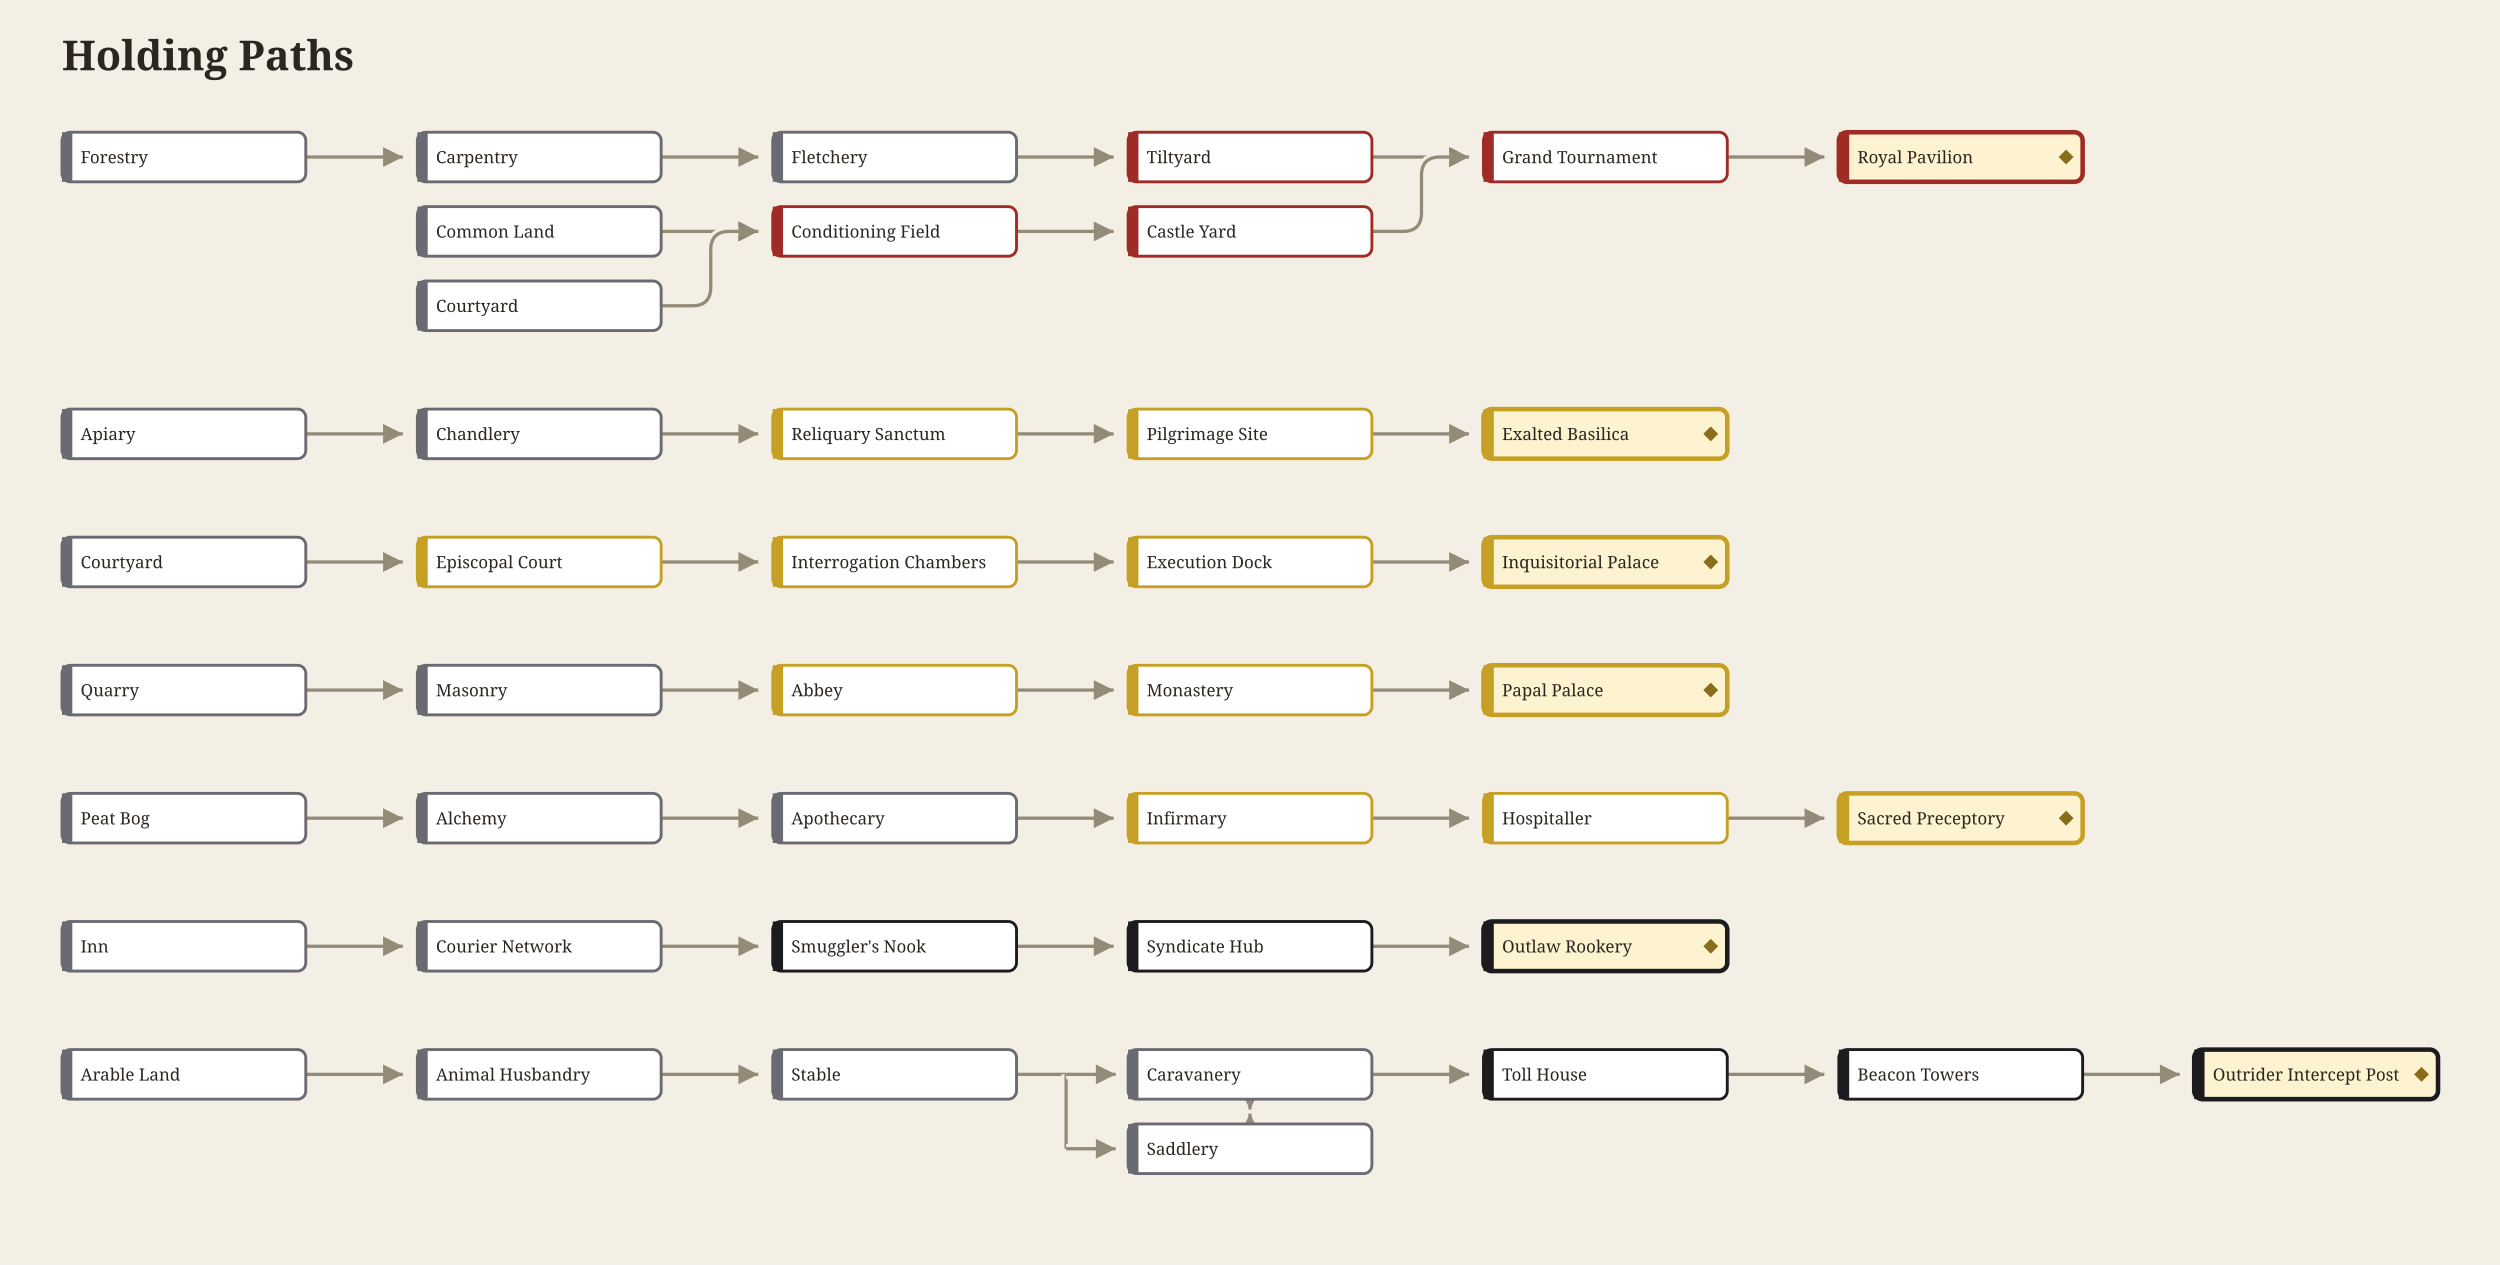
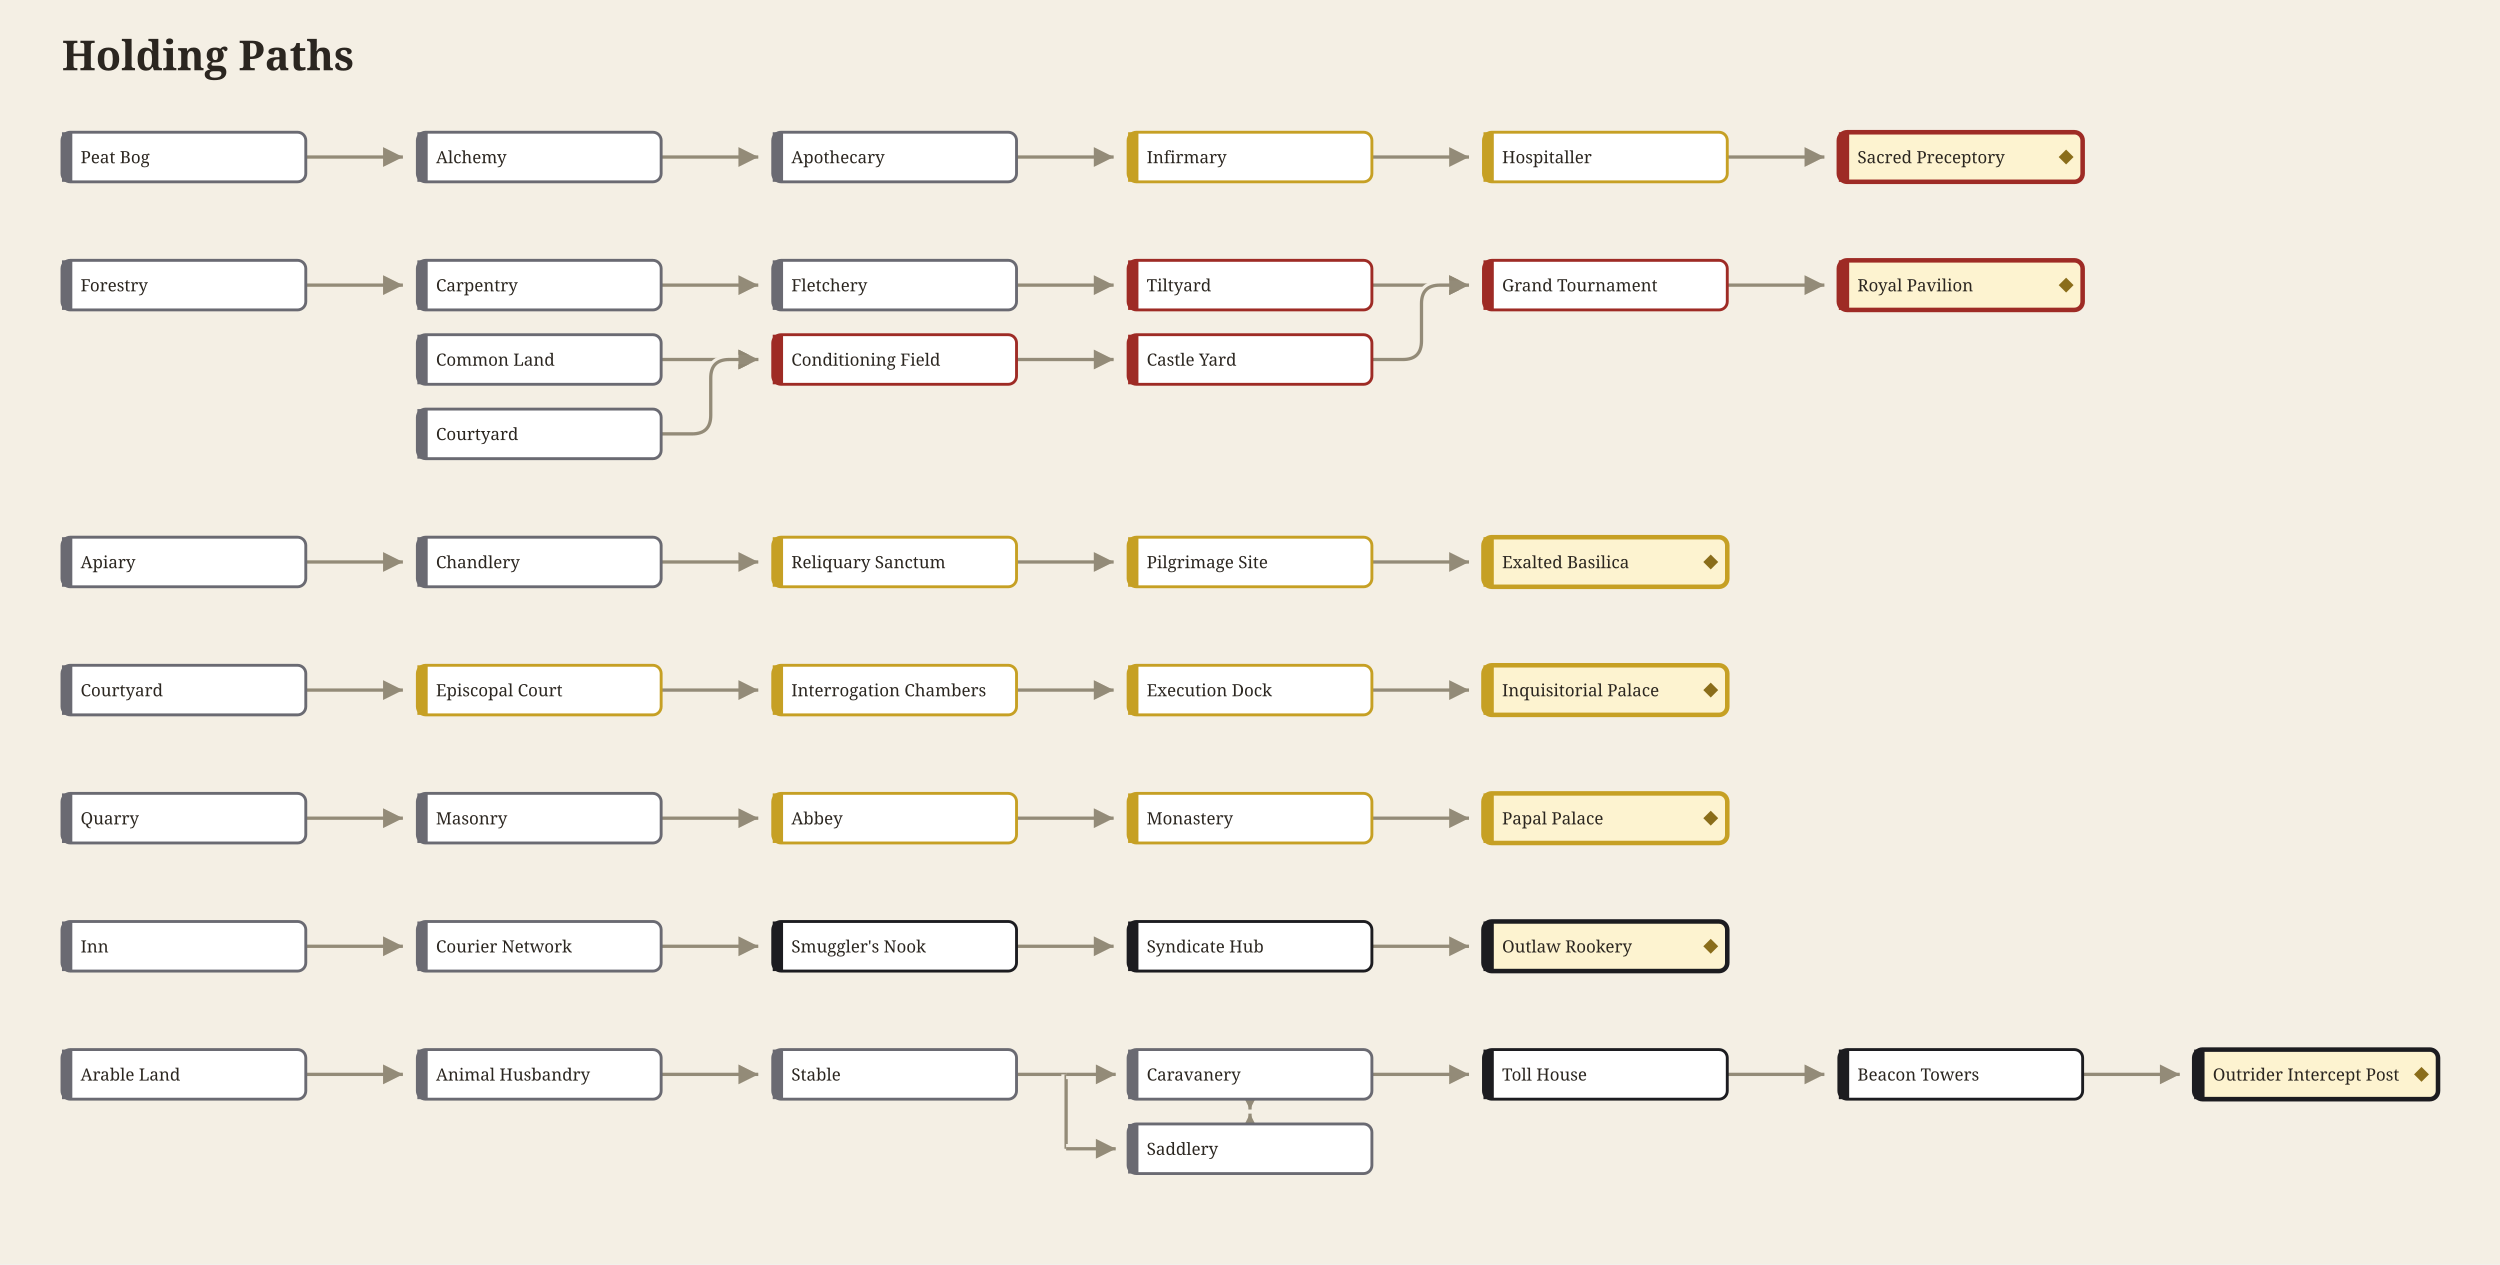
<svg xmlns="http://www.w3.org/2000/svg" width="1210" height="612" viewBox="0 0 1210 612" font-family="Georgia, serif">
  <rect width="1210" height="612" fill="#f4efe4" />
  <defs>
    <marker id="arw-2E5A8C" markerWidth="7" markerHeight="7" refX="6" refY="3" orient="auto">
      <path d="M0,0 L6,3 L0,6 Z" fill="#2E5A8C" />
    </marker>
    <marker id="arw-9E2B25" markerWidth="7" markerHeight="7" refX="6" refY="3" orient="auto">
      <path d="M0,0 L6,3 L0,6 Z" fill="#9E2B25" />
    </marker>
    <marker id="arw-1c9c8c" markerWidth="7" markerHeight="7" refX="6" refY="3" orient="auto">
      <path d="M0,0 L6,3 L0,6 Z" fill="#1c9c8c" />
    </marker>
    <marker id="arw-C6A024" markerWidth="7" markerHeight="7" refX="6" refY="3" orient="auto">
      <path d="M0,0 L6,3 L0,6 Z" fill="#C6A024" />
    </marker>
    <marker id="arw-6A3D8F" markerWidth="7" markerHeight="7" refX="6" refY="3" orient="auto">
      <path d="M0,0 L6,3 L0,6 Z" fill="#6A3D8F" />
    </marker>
    <marker id="arw-CC6A1A" markerWidth="7" markerHeight="7" refX="6" refY="3" orient="auto">
      <path d="M0,0 L6,3 L0,6 Z" fill="#CC6A1A" />
    </marker>
    <marker id="arw-3a7d3a" markerWidth="7" markerHeight="7" refX="6" refY="3" orient="auto">
      <path d="M0,0 L6,3 L0,6 Z" fill="#3a7d3a" />
    </marker>
    <marker id="arw-b5347a" markerWidth="7" markerHeight="7" refX="6" refY="3" orient="auto">
      <path d="M0,0 L6,3 L0,6 Z" fill="#b5347a" />
    </marker>
    <marker id="arw-2b6f9e" markerWidth="7" markerHeight="7" refX="6" refY="3" orient="auto">
      <path d="M0,0 L6,3 L0,6 Z" fill="#2b6f9e" />
    </marker>
    <marker id="arw-8a6d1a" markerWidth="7" markerHeight="7" refX="6" refY="3" orient="auto">
      <path d="M0,0 L6,3 L0,6 Z" fill="#8a6d1a" />
    </marker>
    <marker id="arw-5f5647" markerWidth="7" markerHeight="7" refX="6" refY="3" orient="auto">
      <path d="M0,0 L6,3 L0,6 Z" fill="#5f5647" />
    </marker>
    <marker id="arw-7a2ea0" markerWidth="7" markerHeight="7" refX="6" refY="3" orient="auto">
      <path d="M0,0 L6,3 L0,6 Z" fill="#7a2ea0" />
    </marker>
    <marker id="arw-0f8a7e" markerWidth="7" markerHeight="7" refX="6" refY="3" orient="auto">
      <path d="M0,0 L6,3 L0,6 Z" fill="#0f8a7e" />
    </marker>
    <marker id="arw-a83232" markerWidth="7" markerHeight="7" refX="6" refY="3" orient="auto">
      <path d="M0,0 L6,3 L0,6 Z" fill="#a83232" />
    </marker>
    <marker id="arw-8f8672" markerWidth="7" markerHeight="7" refX="6" refY="3" orient="auto">
      <path d="M0,0 L6,3 L0,6 Z" fill="#8f8672" />
    </marker>
  </defs>
  <text x="30" y="34" font-size="20" font-weight="bold" fill="#2b2620">Holding Paths</text>
  <path d="M148,76 L195,76" fill="none" stroke="#f4efe4" stroke-width="4.6" opacity="1" />
  <path d="M148,76 L195,76" fill="none" stroke="#8f8672" stroke-width="1.6" opacity="0.95" marker-end="url(#arw-8f8672)" />
  <path d="M320,76 L367,76" fill="none" stroke="#f4efe4" stroke-width="4.6" opacity="1" />
  <path d="M320,76 L367,76" fill="none" stroke="#8f8672" stroke-width="1.6" opacity="0.95" marker-end="url(#arw-8f8672)" />
-   <path d="M320,112 L367,112" fill="none" stroke="#f4efe4" stroke-width="4.6" opacity="1" />
-   <path d="M320,112 L367,112" fill="none" stroke="#8f8672" stroke-width="1.6" opacity="0.95" marker-end="url(#arw-8f8672)" />
-   <path d="M320,148 L335,148 Q344,148 344,139 L344,121 Q344,112 353,112 L367,112" fill="none" stroke="#f4efe4" stroke-width="4.6" opacity="1" />
-   <path d="M320,148 L335,148 Q344,148 344,139 L344,121 Q344,112 353,112 L367,112" fill="none" stroke="#8f8672" stroke-width="1.6" opacity="0.95" marker-end="url(#arw-8f8672)" />
  <path d="M492,76 L539,76" fill="none" stroke="#f4efe4" stroke-width="4.6" opacity="1" />
  <path d="M492,76 L539,76" fill="none" stroke="#8f8672" stroke-width="1.6" opacity="0.95" marker-end="url(#arw-8f8672)" />
-   <path d="M492,112 L539,112" fill="none" stroke="#f4efe4" stroke-width="4.6" opacity="1" />
-   <path d="M492,112 L539,112" fill="none" stroke="#8f8672" stroke-width="1.6" opacity="0.95" marker-end="url(#arw-8f8672)" />
  <path d="M664,76 L711,76" fill="none" stroke="#f4efe4" stroke-width="4.6" opacity="1" />
  <path d="M664,76 L711,76" fill="none" stroke="#8f8672" stroke-width="1.6" opacity="0.95" marker-end="url(#arw-8f8672)" />
-   <path d="M664,112 L679,112 Q688,112 688,103 L688,85 Q688,76 697,76 L711,76" fill="none" stroke="#f4efe4" stroke-width="4.6" opacity="1" />
-   <path d="M664,112 L679,112 Q688,112 688,103 L688,85 Q688,76 697,76 L711,76" fill="none" stroke="#8f8672" stroke-width="1.6" opacity="0.95" marker-end="url(#arw-8f8672)" />
  <path d="M836,76 L883,76" fill="none" stroke="#f4efe4" stroke-width="4.6" opacity="1" />
  <path d="M836,76 L883,76" fill="none" stroke="#8f8672" stroke-width="1.6" opacity="0.95" marker-end="url(#arw-8f8672)" />
  <rect x="30" y="64" width="118" height="24" rx="4" fill="#ffffff" stroke="#6a6a72" stroke-width="1.4" />
  <rect x="30" y="64" width="5" height="24" fill="#6a6a72" />
-   <text x="39" y="79" font-size="8.2" fill="#2b2620">Forestry</text>
+   <text x="39" y="79" font-size="8.2" fill="#2b2620">Peat Bog</text>
  <rect x="202" y="64" width="118" height="24" rx="4" fill="#ffffff" stroke="#6a6a72" stroke-width="1.4" />
  <rect x="202" y="64" width="5" height="24" fill="#6a6a72" />
-   <text x="211" y="79" font-size="8.2" fill="#2b2620">Carpentry</text>
-   <rect x="202" y="100" width="118" height="24" rx="4" fill="#ffffff" stroke="#6a6a72" stroke-width="1.4" />
-   <rect x="202" y="100" width="5" height="24" fill="#6a6a72" />
-   <text x="211" y="115" font-size="8.2" fill="#2b2620">Common Land</text>
-   <rect x="202" y="136" width="118" height="24" rx="4" fill="#ffffff" stroke="#6a6a72" stroke-width="1.4" />
-   <rect x="202" y="136" width="5" height="24" fill="#6a6a72" />
-   <text x="211" y="151" font-size="8.2" fill="#2b2620">Courtyard</text>
+   <text x="211" y="79" font-size="8.2" fill="#2b2620">Alchemy</text>
  <rect x="374" y="64" width="118" height="24" rx="4" fill="#ffffff" stroke="#6a6a72" stroke-width="1.4" />
  <rect x="374" y="64" width="5" height="24" fill="#6a6a72" />
-   <text x="383" y="79" font-size="8.2" fill="#2b2620">Fletchery</text>
-   <rect x="374" y="100" width="118" height="24" rx="4" fill="#ffffff" stroke="#9E2B25" stroke-width="1.4" />
-   <rect x="374" y="100" width="5" height="24" fill="#9E2B25" />
-   <text x="383" y="115" font-size="8.2" fill="#2b2620">Conditioning Field</text>
-   <rect x="546" y="64" width="118" height="24" rx="4" fill="#ffffff" stroke="#9E2B25" stroke-width="1.4" />
-   <rect x="546" y="64" width="5" height="24" fill="#9E2B25" />
-   <text x="555" y="79" font-size="8.2" fill="#2b2620">Tiltyard</text>
-   <rect x="546" y="100" width="118" height="24" rx="4" fill="#ffffff" stroke="#9E2B25" stroke-width="1.4" />
-   <rect x="546" y="100" width="5" height="24" fill="#9E2B25" />
-   <text x="555" y="115" font-size="8.2" fill="#2b2620">Castle Yard</text>
-   <rect x="718" y="64" width="118" height="24" rx="4" fill="#ffffff" stroke="#9E2B25" stroke-width="1.4" />
-   <rect x="718" y="64" width="5" height="24" fill="#9E2B25" />
-   <text x="727" y="79" font-size="8.2" fill="#2b2620">Grand Tournament</text>
+   <text x="383" y="79" font-size="8.2" fill="#2b2620">Apothecary</text>
+   <rect x="546" y="64" width="118" height="24" rx="4" fill="#ffffff" stroke="#C6A024" stroke-width="1.4" />
+   <rect x="546" y="64" width="5" height="24" fill="#C6A024" />
+   <text x="555" y="79" font-size="8.2" fill="#2b2620">Infirmary</text>
+   <rect x="718" y="64" width="118" height="24" rx="4" fill="#ffffff" stroke="#C6A024" stroke-width="1.4" />
+   <rect x="718" y="64" width="5" height="24" fill="#C6A024" />
+   <text x="727" y="79" font-size="8.2" fill="#2b2620">Hospitaller</text>
  <rect x="890" y="64" width="118" height="24" rx="4" fill="#fdf3d0" stroke="#9E2B25" stroke-width="2.2" />
  <rect x="890" y="64" width="5" height="24" fill="#9E2B25" />
-   <text x="899" y="79" font-size="8.2" fill="#2b2620">Royal Pavilion</text>
+   <text x="899" y="79" font-size="8.2" fill="#2b2620">Sacred Preceptory</text>
  <polygon points="1000.0,72.4 1003.6,76.0 1000.0,79.6 996.4,76.0" fill="#8a6d1a" />
-   <path d="M148,210 L195,210" fill="none" stroke="#f4efe4" stroke-width="4.6" opacity="1" />
-   <path d="M148,210 L195,210" fill="none" stroke="#8f8672" stroke-width="1.6" opacity="0.95" marker-end="url(#arw-8f8672)" />
-   <path d="M320,210 L367,210" fill="none" stroke="#f4efe4" stroke-width="4.6" opacity="1" />
-   <path d="M320,210 L367,210" fill="none" stroke="#8f8672" stroke-width="1.6" opacity="0.95" marker-end="url(#arw-8f8672)" />
-   <path d="M492,210 L539,210" fill="none" stroke="#f4efe4" stroke-width="4.6" opacity="1" />
-   <path d="M492,210 L539,210" fill="none" stroke="#8f8672" stroke-width="1.6" opacity="0.95" marker-end="url(#arw-8f8672)" />
-   <path d="M664,210 L711,210" fill="none" stroke="#f4efe4" stroke-width="4.6" opacity="1" />
-   <path d="M664,210 L711,210" fill="none" stroke="#8f8672" stroke-width="1.6" opacity="0.95" marker-end="url(#arw-8f8672)" />
-   <rect x="30" y="198" width="118" height="24" rx="4" fill="#ffffff" stroke="#6a6a72" stroke-width="1.4" />
-   <rect x="30" y="198" width="5" height="24" fill="#6a6a72" />
-   <text x="39" y="213" font-size="8.2" fill="#2b2620">Apiary</text>
+   <path d="M148,138 L195,138" fill="none" stroke="#f4efe4" stroke-width="4.6" opacity="1" />
+   <path d="M148,138 L195,138" fill="none" stroke="#8f8672" stroke-width="1.6" opacity="0.95" marker-end="url(#arw-8f8672)" />
+   <path d="M320,138 L367,138" fill="none" stroke="#f4efe4" stroke-width="4.6" opacity="1" />
+   <path d="M320,138 L367,138" fill="none" stroke="#8f8672" stroke-width="1.6" opacity="0.95" marker-end="url(#arw-8f8672)" />
+   <path d="M320,174 L367,174" fill="none" stroke="#f4efe4" stroke-width="4.6" opacity="1" />
+   <path d="M320,174 L367,174" fill="none" stroke="#8f8672" stroke-width="1.6" opacity="0.95" marker-end="url(#arw-8f8672)" />
+   <path d="M320,210 L335,210 Q344,210 344,201 L344,183 Q344,174 353,174 L367,174" fill="none" stroke="#f4efe4" stroke-width="4.6" opacity="1" />
+   <path d="M320,210 L335,210 Q344,210 344,201 L344,183 Q344,174 353,174 L367,174" fill="none" stroke="#8f8672" stroke-width="1.6" opacity="0.95" marker-end="url(#arw-8f8672)" />
+   <path d="M492,138 L539,138" fill="none" stroke="#f4efe4" stroke-width="4.6" opacity="1" />
+   <path d="M492,138 L539,138" fill="none" stroke="#8f8672" stroke-width="1.6" opacity="0.95" marker-end="url(#arw-8f8672)" />
+   <path d="M492,174 L539,174" fill="none" stroke="#f4efe4" stroke-width="4.6" opacity="1" />
+   <path d="M492,174 L539,174" fill="none" stroke="#8f8672" stroke-width="1.6" opacity="0.95" marker-end="url(#arw-8f8672)" />
+   <path d="M664,138 L711,138" fill="none" stroke="#f4efe4" stroke-width="4.6" opacity="1" />
+   <path d="M664,138 L711,138" fill="none" stroke="#8f8672" stroke-width="1.6" opacity="0.95" marker-end="url(#arw-8f8672)" />
+   <path d="M664,174 L679,174 Q688,174 688,165 L688,147 Q688,138 697,138 L711,138" fill="none" stroke="#f4efe4" stroke-width="4.6" opacity="1" />
+   <path d="M664,174 L679,174 Q688,174 688,165 L688,147 Q688,138 697,138 L711,138" fill="none" stroke="#8f8672" stroke-width="1.6" opacity="0.95" marker-end="url(#arw-8f8672)" />
+   <path d="M836,138 L883,138" fill="none" stroke="#f4efe4" stroke-width="4.6" opacity="1" />
+   <path d="M836,138 L883,138" fill="none" stroke="#8f8672" stroke-width="1.6" opacity="0.95" marker-end="url(#arw-8f8672)" />
+   <rect x="30" y="126" width="118" height="24" rx="4" fill="#ffffff" stroke="#6a6a72" stroke-width="1.4" />
+   <rect x="30" y="126" width="5" height="24" fill="#6a6a72" />
+   <text x="39" y="141" font-size="8.2" fill="#2b2620">Forestry</text>
+   <rect x="202" y="126" width="118" height="24" rx="4" fill="#ffffff" stroke="#6a6a72" stroke-width="1.4" />
+   <rect x="202" y="126" width="5" height="24" fill="#6a6a72" />
+   <text x="211" y="141" font-size="8.2" fill="#2b2620">Carpentry</text>
+   <rect x="202" y="162" width="118" height="24" rx="4" fill="#ffffff" stroke="#6a6a72" stroke-width="1.4" />
+   <rect x="202" y="162" width="5" height="24" fill="#6a6a72" />
+   <text x="211" y="177" font-size="8.2" fill="#2b2620">Common Land</text>
  <rect x="202" y="198" width="118" height="24" rx="4" fill="#ffffff" stroke="#6a6a72" stroke-width="1.4" />
  <rect x="202" y="198" width="5" height="24" fill="#6a6a72" />
-   <text x="211" y="213" font-size="8.2" fill="#2b2620">Chandlery</text>
-   <rect x="374" y="198" width="118" height="24" rx="4" fill="#ffffff" stroke="#C6A024" stroke-width="1.4" />
-   <rect x="374" y="198" width="5" height="24" fill="#C6A024" />
-   <text x="383" y="213" font-size="8.2" fill="#2b2620">Reliquary Sanctum</text>
-   <rect x="546" y="198" width="118" height="24" rx="4" fill="#ffffff" stroke="#C6A024" stroke-width="1.4" />
-   <rect x="546" y="198" width="5" height="24" fill="#C6A024" />
-   <text x="555" y="213" font-size="8.2" fill="#2b2620">Pilgrimage Site</text>
-   <rect x="718" y="198" width="118" height="24" rx="4" fill="#fdf3d0" stroke="#C6A024" stroke-width="2.2" />
-   <rect x="718" y="198" width="5" height="24" fill="#C6A024" />
-   <text x="727" y="213" font-size="8.2" fill="#2b2620">Exalted Basilica</text>
-   <polygon points="828.0,206.4 831.6,210.0 828.0,213.6 824.4,210.0" fill="#8a6d1a" />
+   <text x="211" y="213" font-size="8.2" fill="#2b2620">Courtyard</text>
+   <rect x="374" y="126" width="118" height="24" rx="4" fill="#ffffff" stroke="#6a6a72" stroke-width="1.4" />
+   <rect x="374" y="126" width="5" height="24" fill="#6a6a72" />
+   <text x="383" y="141" font-size="8.2" fill="#2b2620">Fletchery</text>
+   <rect x="374" y="162" width="118" height="24" rx="4" fill="#ffffff" stroke="#9E2B25" stroke-width="1.4" />
+   <rect x="374" y="162" width="5" height="24" fill="#9E2B25" />
+   <text x="383" y="177" font-size="8.2" fill="#2b2620">Conditioning Field</text>
+   <rect x="546" y="126" width="118" height="24" rx="4" fill="#ffffff" stroke="#9E2B25" stroke-width="1.4" />
+   <rect x="546" y="126" width="5" height="24" fill="#9E2B25" />
+   <text x="555" y="141" font-size="8.2" fill="#2b2620">Tiltyard</text>
+   <rect x="546" y="162" width="118" height="24" rx="4" fill="#ffffff" stroke="#9E2B25" stroke-width="1.4" />
+   <rect x="546" y="162" width="5" height="24" fill="#9E2B25" />
+   <text x="555" y="177" font-size="8.2" fill="#2b2620">Castle Yard</text>
+   <rect x="718" y="126" width="118" height="24" rx="4" fill="#ffffff" stroke="#9E2B25" stroke-width="1.4" />
+   <rect x="718" y="126" width="5" height="24" fill="#9E2B25" />
+   <text x="727" y="141" font-size="8.2" fill="#2b2620">Grand Tournament</text>
+   <rect x="890" y="126" width="118" height="24" rx="4" fill="#fdf3d0" stroke="#9E2B25" stroke-width="2.2" />
+   <rect x="890" y="126" width="5" height="24" fill="#9E2B25" />
+   <text x="899" y="141" font-size="8.2" fill="#2b2620">Royal Pavilion</text>
+   <polygon points="1000.0,134.4 1003.6,138.0 1000.0,141.6 996.4,138.0" fill="#8a6d1a" />
  <path d="M148,272 L195,272" fill="none" stroke="#f4efe4" stroke-width="4.6" opacity="1" />
  <path d="M148,272 L195,272" fill="none" stroke="#8f8672" stroke-width="1.6" opacity="0.95" marker-end="url(#arw-8f8672)" />
  <path d="M320,272 L367,272" fill="none" stroke="#f4efe4" stroke-width="4.6" opacity="1" />
  <path d="M320,272 L367,272" fill="none" stroke="#8f8672" stroke-width="1.6" opacity="0.95" marker-end="url(#arw-8f8672)" />
  <path d="M492,272 L539,272" fill="none" stroke="#f4efe4" stroke-width="4.6" opacity="1" />
  <path d="M492,272 L539,272" fill="none" stroke="#8f8672" stroke-width="1.6" opacity="0.95" marker-end="url(#arw-8f8672)" />
  <path d="M664,272 L711,272" fill="none" stroke="#f4efe4" stroke-width="4.6" opacity="1" />
  <path d="M664,272 L711,272" fill="none" stroke="#8f8672" stroke-width="1.6" opacity="0.95" marker-end="url(#arw-8f8672)" />
  <rect x="30" y="260" width="118" height="24" rx="4" fill="#ffffff" stroke="#6a6a72" stroke-width="1.4" />
  <rect x="30" y="260" width="5" height="24" fill="#6a6a72" />
-   <text x="39" y="275" font-size="8.2" fill="#2b2620">Courtyard</text>
-   <rect x="202" y="260" width="118" height="24" rx="4" fill="#ffffff" stroke="#C6A024" stroke-width="1.4" />
-   <rect x="202" y="260" width="5" height="24" fill="#C6A024" />
-   <text x="211" y="275" font-size="8.2" fill="#2b2620">Episcopal Court</text>
+   <text x="39" y="275" font-size="8.2" fill="#2b2620">Apiary</text>
+   <rect x="202" y="260" width="118" height="24" rx="4" fill="#ffffff" stroke="#6a6a72" stroke-width="1.4" />
+   <rect x="202" y="260" width="5" height="24" fill="#6a6a72" />
+   <text x="211" y="275" font-size="8.2" fill="#2b2620">Chandlery</text>
  <rect x="374" y="260" width="118" height="24" rx="4" fill="#ffffff" stroke="#C6A024" stroke-width="1.4" />
  <rect x="374" y="260" width="5" height="24" fill="#C6A024" />
-   <text x="383" y="275" font-size="8.2" fill="#2b2620">Interrogation Chambers</text>
+   <text x="383" y="275" font-size="8.2" fill="#2b2620">Reliquary Sanctum</text>
  <rect x="546" y="260" width="118" height="24" rx="4" fill="#ffffff" stroke="#C6A024" stroke-width="1.4" />
  <rect x="546" y="260" width="5" height="24" fill="#C6A024" />
-   <text x="555" y="275" font-size="8.2" fill="#2b2620">Execution Dock</text>
+   <text x="555" y="275" font-size="8.2" fill="#2b2620">Pilgrimage Site</text>
  <rect x="718" y="260" width="118" height="24" rx="4" fill="#fdf3d0" stroke="#C6A024" stroke-width="2.2" />
  <rect x="718" y="260" width="5" height="24" fill="#C6A024" />
-   <text x="727" y="275" font-size="8.2" fill="#2b2620">Inquisitorial Palace</text>
+   <text x="727" y="275" font-size="8.2" fill="#2b2620">Exalted Basilica</text>
  <polygon points="828.0,268.4 831.6,272.0 828.0,275.6 824.4,272.0" fill="#8a6d1a" />
  <path d="M148,334 L195,334" fill="none" stroke="#f4efe4" stroke-width="4.6" opacity="1" />
  <path d="M148,334 L195,334" fill="none" stroke="#8f8672" stroke-width="1.6" opacity="0.95" marker-end="url(#arw-8f8672)" />
  <path d="M320,334 L367,334" fill="none" stroke="#f4efe4" stroke-width="4.6" opacity="1" />
  <path d="M320,334 L367,334" fill="none" stroke="#8f8672" stroke-width="1.6" opacity="0.95" marker-end="url(#arw-8f8672)" />
  <path d="M492,334 L539,334" fill="none" stroke="#f4efe4" stroke-width="4.6" opacity="1" />
  <path d="M492,334 L539,334" fill="none" stroke="#8f8672" stroke-width="1.6" opacity="0.95" marker-end="url(#arw-8f8672)" />
  <path d="M664,334 L711,334" fill="none" stroke="#f4efe4" stroke-width="4.6" opacity="1" />
  <path d="M664,334 L711,334" fill="none" stroke="#8f8672" stroke-width="1.6" opacity="0.95" marker-end="url(#arw-8f8672)" />
  <rect x="30" y="322" width="118" height="24" rx="4" fill="#ffffff" stroke="#6a6a72" stroke-width="1.4" />
  <rect x="30" y="322" width="5" height="24" fill="#6a6a72" />
-   <text x="39" y="337" font-size="8.2" fill="#2b2620">Quarry</text>
-   <rect x="202" y="322" width="118" height="24" rx="4" fill="#ffffff" stroke="#6a6a72" stroke-width="1.4" />
-   <rect x="202" y="322" width="5" height="24" fill="#6a6a72" />
-   <text x="211" y="337" font-size="8.2" fill="#2b2620">Masonry</text>
+   <text x="39" y="337" font-size="8.2" fill="#2b2620">Courtyard</text>
+   <rect x="202" y="322" width="118" height="24" rx="4" fill="#ffffff" stroke="#C6A024" stroke-width="1.4" />
+   <rect x="202" y="322" width="5" height="24" fill="#C6A024" />
+   <text x="211" y="337" font-size="8.2" fill="#2b2620">Episcopal Court</text>
  <rect x="374" y="322" width="118" height="24" rx="4" fill="#ffffff" stroke="#C6A024" stroke-width="1.4" />
  <rect x="374" y="322" width="5" height="24" fill="#C6A024" />
-   <text x="383" y="337" font-size="8.2" fill="#2b2620">Abbey</text>
+   <text x="383" y="337" font-size="8.2" fill="#2b2620">Interrogation Chambers</text>
  <rect x="546" y="322" width="118" height="24" rx="4" fill="#ffffff" stroke="#C6A024" stroke-width="1.4" />
  <rect x="546" y="322" width="5" height="24" fill="#C6A024" />
-   <text x="555" y="337" font-size="8.2" fill="#2b2620">Monastery</text>
+   <text x="555" y="337" font-size="8.2" fill="#2b2620">Execution Dock</text>
  <rect x="718" y="322" width="118" height="24" rx="4" fill="#fdf3d0" stroke="#C6A024" stroke-width="2.2" />
  <rect x="718" y="322" width="5" height="24" fill="#C6A024" />
-   <text x="727" y="337" font-size="8.2" fill="#2b2620">Papal Palace</text>
+   <text x="727" y="337" font-size="8.2" fill="#2b2620">Inquisitorial Palace</text>
  <polygon points="828.0,330.4 831.6,334.0 828.0,337.6 824.4,334.0" fill="#8a6d1a" />
  <path d="M148,396 L195,396" fill="none" stroke="#f4efe4" stroke-width="4.6" opacity="1" />
  <path d="M148,396 L195,396" fill="none" stroke="#8f8672" stroke-width="1.6" opacity="0.95" marker-end="url(#arw-8f8672)" />
  <path d="M320,396 L367,396" fill="none" stroke="#f4efe4" stroke-width="4.6" opacity="1" />
  <path d="M320,396 L367,396" fill="none" stroke="#8f8672" stroke-width="1.6" opacity="0.95" marker-end="url(#arw-8f8672)" />
  <path d="M492,396 L539,396" fill="none" stroke="#f4efe4" stroke-width="4.6" opacity="1" />
  <path d="M492,396 L539,396" fill="none" stroke="#8f8672" stroke-width="1.6" opacity="0.95" marker-end="url(#arw-8f8672)" />
  <path d="M664,396 L711,396" fill="none" stroke="#f4efe4" stroke-width="4.6" opacity="1" />
  <path d="M664,396 L711,396" fill="none" stroke="#8f8672" stroke-width="1.6" opacity="0.95" marker-end="url(#arw-8f8672)" />
-   <path d="M836,396 L883,396" fill="none" stroke="#f4efe4" stroke-width="4.6" opacity="1" />
-   <path d="M836,396 L883,396" fill="none" stroke="#8f8672" stroke-width="1.6" opacity="0.95" marker-end="url(#arw-8f8672)" />
  <rect x="30" y="384" width="118" height="24" rx="4" fill="#ffffff" stroke="#6a6a72" stroke-width="1.4" />
  <rect x="30" y="384" width="5" height="24" fill="#6a6a72" />
-   <text x="39" y="399" font-size="8.2" fill="#2b2620">Peat Bog</text>
+   <text x="39" y="399" font-size="8.2" fill="#2b2620">Quarry</text>
  <rect x="202" y="384" width="118" height="24" rx="4" fill="#ffffff" stroke="#6a6a72" stroke-width="1.4" />
  <rect x="202" y="384" width="5" height="24" fill="#6a6a72" />
-   <text x="211" y="399" font-size="8.2" fill="#2b2620">Alchemy</text>
-   <rect x="374" y="384" width="118" height="24" rx="4" fill="#ffffff" stroke="#6a6a72" stroke-width="1.4" />
-   <rect x="374" y="384" width="5" height="24" fill="#6a6a72" />
-   <text x="383" y="399" font-size="8.2" fill="#2b2620">Apothecary</text>
+   <text x="211" y="399" font-size="8.2" fill="#2b2620">Masonry</text>
+   <rect x="374" y="384" width="118" height="24" rx="4" fill="#ffffff" stroke="#C6A024" stroke-width="1.4" />
+   <rect x="374" y="384" width="5" height="24" fill="#C6A024" />
+   <text x="383" y="399" font-size="8.2" fill="#2b2620">Abbey</text>
  <rect x="546" y="384" width="118" height="24" rx="4" fill="#ffffff" stroke="#C6A024" stroke-width="1.4" />
  <rect x="546" y="384" width="5" height="24" fill="#C6A024" />
-   <text x="555" y="399" font-size="8.2" fill="#2b2620">Infirmary</text>
-   <rect x="718" y="384" width="118" height="24" rx="4" fill="#ffffff" stroke="#C6A024" stroke-width="1.4" />
+   <text x="555" y="399" font-size="8.2" fill="#2b2620">Monastery</text>
+   <rect x="718" y="384" width="118" height="24" rx="4" fill="#fdf3d0" stroke="#C6A024" stroke-width="2.2" />
  <rect x="718" y="384" width="5" height="24" fill="#C6A024" />
-   <text x="727" y="399" font-size="8.2" fill="#2b2620">Hospitaller</text>
-   <rect x="890" y="384" width="118" height="24" rx="4" fill="#fdf3d0" stroke="#C6A024" stroke-width="2.2" />
-   <rect x="890" y="384" width="5" height="24" fill="#C6A024" />
-   <text x="899" y="399" font-size="8.2" fill="#2b2620">Sacred Preceptory</text>
-   <polygon points="1000.0,392.4 1003.6,396.0 1000.0,399.6 996.4,396.0" fill="#8a6d1a" />
+   <text x="727" y="399" font-size="8.2" fill="#2b2620">Papal Palace</text>
+   <polygon points="828.0,392.4 831.6,396.0 828.0,399.6 824.4,396.0" fill="#8a6d1a" />
  <path d="M148,458 L195,458" fill="none" stroke="#f4efe4" stroke-width="4.6" opacity="1" />
  <path d="M148,458 L195,458" fill="none" stroke="#8f8672" stroke-width="1.6" opacity="0.95" marker-end="url(#arw-8f8672)" />
  <path d="M320,458 L367,458" fill="none" stroke="#f4efe4" stroke-width="4.6" opacity="1" />
  <path d="M320,458 L367,458" fill="none" stroke="#8f8672" stroke-width="1.6" opacity="0.95" marker-end="url(#arw-8f8672)" />
  <path d="M492,458 L539,458" fill="none" stroke="#f4efe4" stroke-width="4.6" opacity="1" />
  <path d="M492,458 L539,458" fill="none" stroke="#8f8672" stroke-width="1.6" opacity="0.95" marker-end="url(#arw-8f8672)" />
  <path d="M664,458 L711,458" fill="none" stroke="#f4efe4" stroke-width="4.6" opacity="1" />
  <path d="M664,458 L711,458" fill="none" stroke="#8f8672" stroke-width="1.6" opacity="0.95" marker-end="url(#arw-8f8672)" />
  <rect x="30" y="446" width="118" height="24" rx="4" fill="#ffffff" stroke="#6a6a72" stroke-width="1.4" />
  <rect x="30" y="446" width="5" height="24" fill="#6a6a72" />
  <text x="39" y="461" font-size="8.2" fill="#2b2620">Inn</text>
  <rect x="202" y="446" width="118" height="24" rx="4" fill="#ffffff" stroke="#6a6a72" stroke-width="1.4" />
  <rect x="202" y="446" width="5" height="24" fill="#6a6a72" />
  <text x="211" y="461" font-size="8.2" fill="#2b2620">Courier Network</text>
  <rect x="374" y="446" width="118" height="24" rx="4" fill="#ffffff" stroke="#1c1c20" stroke-width="1.4" />
  <rect x="374" y="446" width="5" height="24" fill="#1c1c20" />
  <text x="383" y="461" font-size="8.2" fill="#2b2620">Smuggler's Nook</text>
  <rect x="546" y="446" width="118" height="24" rx="4" fill="#ffffff" stroke="#1c1c20" stroke-width="1.4" />
  <rect x="546" y="446" width="5" height="24" fill="#1c1c20" />
  <text x="555" y="461" font-size="8.2" fill="#2b2620">Syndicate Hub</text>
  <rect x="718" y="446" width="118" height="24" rx="4" fill="#fdf3d0" stroke="#1c1c20" stroke-width="2.2" />
  <rect x="718" y="446" width="5" height="24" fill="#1c1c20" />
  <text x="727" y="461" font-size="8.2" fill="#2b2620">Outlaw Rookery</text>
  <polygon points="828.0,454.4 831.6,458.0 828.0,461.6 824.4,458.0" fill="#8a6d1a" />
  <path d="M148,520 L195,520" fill="none" stroke="#f4efe4" stroke-width="4.6" opacity="1" />
  <path d="M148,520 L195,520" fill="none" stroke="#8f8672" stroke-width="1.6" opacity="0.95" marker-end="url(#arw-8f8672)" />
  <path d="M320,520 L367,520" fill="none" stroke="#f4efe4" stroke-width="4.6" opacity="1" />
  <path d="M320,520 L367,520" fill="none" stroke="#8f8672" stroke-width="1.6" opacity="0.95" marker-end="url(#arw-8f8672)" />
  <path d="M492,520 L516,520" fill="none" stroke="#f4efe4" stroke-width="4.6" opacity="1" />
  <path d="M492,520 L516,520" fill="none" stroke="#8f8672" stroke-width="1.6" opacity="0.95" />
  <path d="M516,520 L516,556" fill="none" stroke="#f4efe4" stroke-width="4.6" opacity="1" />
  <path d="M516,520 L516,556" fill="none" stroke="#8f8672" stroke-width="1.6" opacity="0.95" />
  <path d="M516,556 L540,556" fill="none" stroke="#f4efe4" stroke-width="4.6" opacity="1" />
  <path d="M516,556 L540,556" fill="none" stroke="#8f8672" stroke-width="1.6" opacity="0.95" marker-end="url(#arw-8f8672)" />
  <path d="M516,520 L540,520" fill="none" stroke="#f4efe4" stroke-width="4.6" opacity="1" />
  <path d="M516,520 L540,520" fill="none" stroke="#8f8672" stroke-width="1.6" opacity="0.95" marker-end="url(#arw-8f8672)" />
  <path d="M664,520 L711,520" fill="none" stroke="#f4efe4" stroke-width="4.6" opacity="1" />
  <path d="M664,520 L711,520" fill="none" stroke="#8f8672" stroke-width="1.6" opacity="0.95" marker-end="url(#arw-8f8672)" />
  <path d="M836,520 L883,520" fill="none" stroke="#f4efe4" stroke-width="4.6" opacity="1" />
  <path d="M836,520 L883,520" fill="none" stroke="#8f8672" stroke-width="1.6" opacity="0.95" marker-end="url(#arw-8f8672)" />
  <path d="M1008,520 L1055,520" fill="none" stroke="#f4efe4" stroke-width="4.6" opacity="1" />
  <path d="M1008,520 L1055,520" fill="none" stroke="#8f8672" stroke-width="1.6" opacity="0.95" marker-end="url(#arw-8f8672)" />
  <path d="M605,532 L605,537" fill="none" stroke="#f4efe4" stroke-width="4.6" opacity="1" />
  <path d="M605,532 L605,537" fill="none" stroke="#8f8672" stroke-width="1.6" opacity="0.95" marker-end="url(#arw-8f8672)" />
  <path d="M605,544 L605,539" fill="none" stroke="#f4efe4" stroke-width="4.6" opacity="1" />
  <path d="M605,544 L605,539" fill="none" stroke="#8f8672" stroke-width="1.6" opacity="0.95" marker-end="url(#arw-8f8672)" />
  <rect x="30" y="508" width="118" height="24" rx="4" fill="#ffffff" stroke="#6a6a72" stroke-width="1.4" />
  <rect x="30" y="508" width="5" height="24" fill="#6a6a72" />
  <text x="39" y="523" font-size="8.2" fill="#2b2620">Arable Land</text>
  <rect x="202" y="508" width="118" height="24" rx="4" fill="#ffffff" stroke="#6a6a72" stroke-width="1.4" />
  <rect x="202" y="508" width="5" height="24" fill="#6a6a72" />
  <text x="211" y="523" font-size="8.2" fill="#2b2620">Animal Husbandry</text>
  <rect x="374" y="508" width="118" height="24" rx="4" fill="#ffffff" stroke="#6a6a72" stroke-width="1.4" />
  <rect x="374" y="508" width="5" height="24" fill="#6a6a72" />
  <text x="383" y="523" font-size="8.2" fill="#2b2620">Stable</text>
  <rect x="546" y="508" width="118" height="24" rx="4" fill="#ffffff" stroke="#6a6a72" stroke-width="1.4" />
  <rect x="546" y="508" width="5" height="24" fill="#6a6a72" />
  <text x="555" y="523" font-size="8.2" fill="#2b2620">Caravanery</text>
  <rect x="546" y="544" width="118" height="24" rx="4" fill="#ffffff" stroke="#6a6a72" stroke-width="1.4" />
  <rect x="546" y="544" width="5" height="24" fill="#6a6a72" />
  <text x="555" y="559" font-size="8.2" fill="#2b2620">Saddlery</text>
  <rect x="718" y="508" width="118" height="24" rx="4" fill="#ffffff" stroke="#1c1c20" stroke-width="1.4" />
  <rect x="718" y="508" width="5" height="24" fill="#1c1c20" />
  <text x="727" y="523" font-size="8.2" fill="#2b2620">Toll House</text>
  <rect x="890" y="508" width="118" height="24" rx="4" fill="#ffffff" stroke="#1c1c20" stroke-width="1.4" />
  <rect x="890" y="508" width="5" height="24" fill="#1c1c20" />
  <text x="899" y="523" font-size="8.2" fill="#2b2620">Beacon Towers</text>
  <rect x="1062" y="508" width="118" height="24" rx="4" fill="#fdf3d0" stroke="#1c1c20" stroke-width="2.2" />
  <rect x="1062" y="508" width="5" height="24" fill="#1c1c20" />
  <text x="1071" y="523" font-size="8.2" fill="#2b2620">Outrider Intercept Post</text>
  <polygon points="1172.0,516.4 1175.6,520.0 1172.0,523.6 1168.4,520.0" fill="#8a6d1a" />
</svg>
